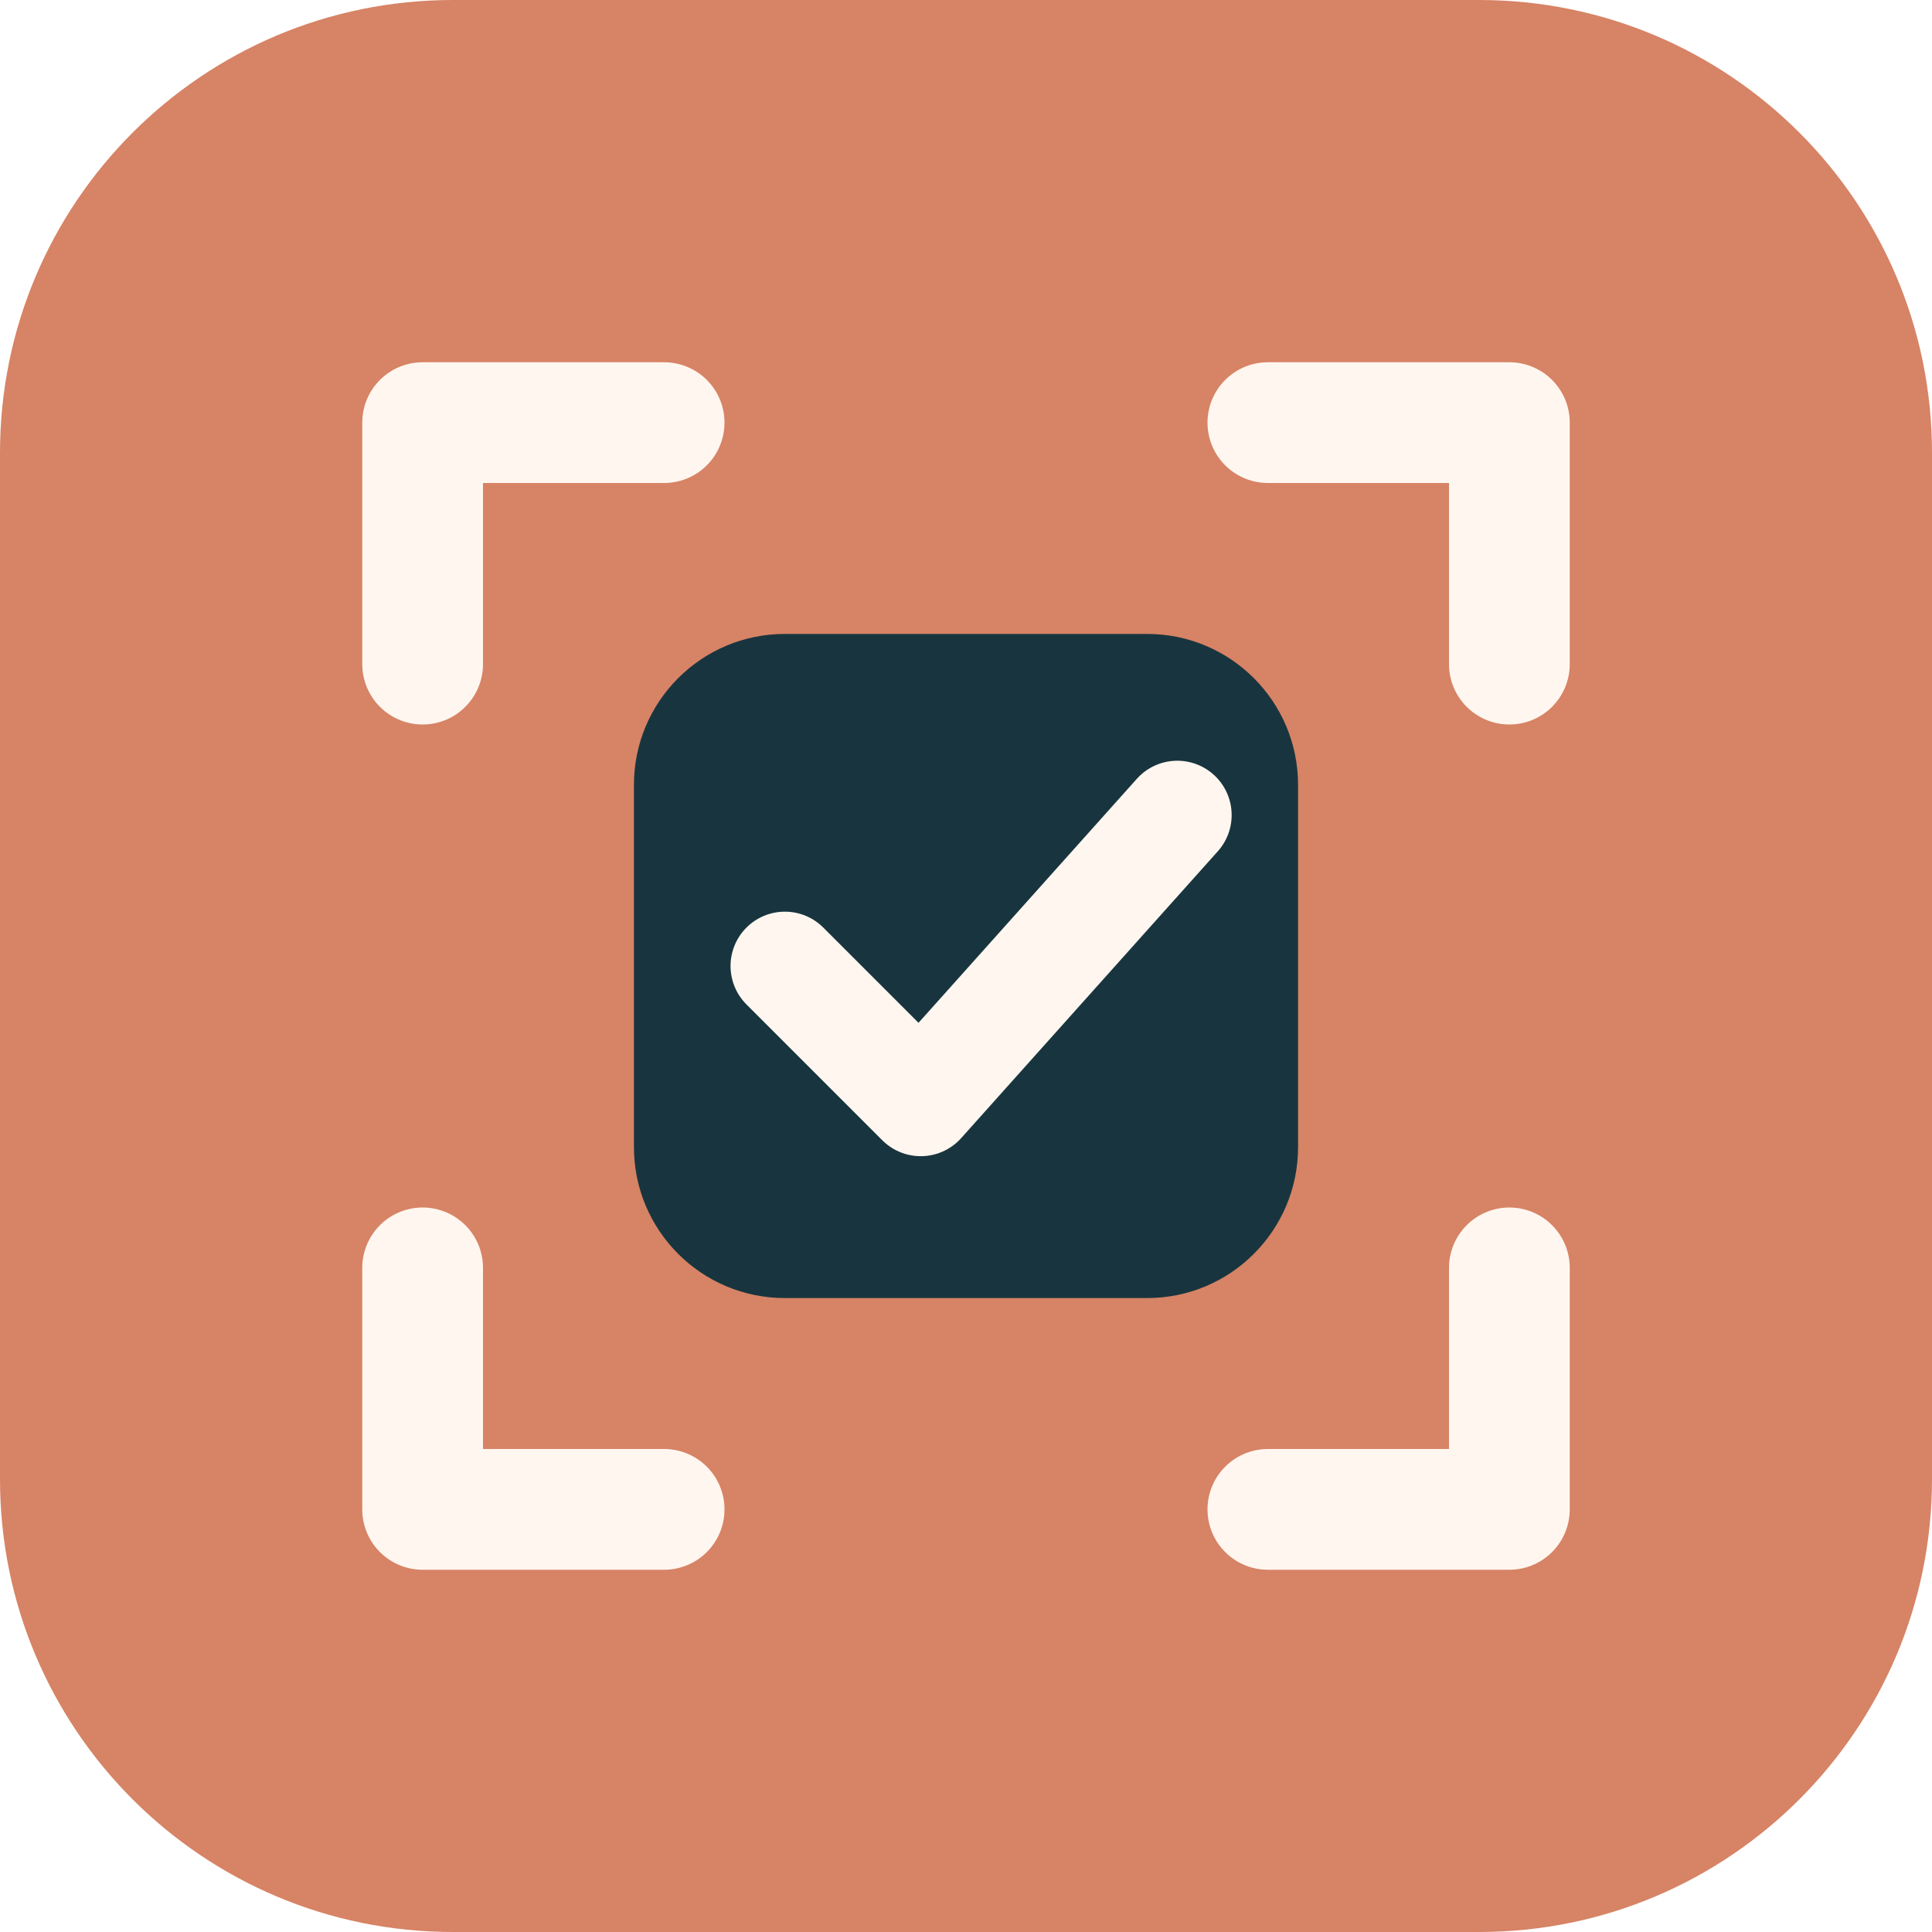
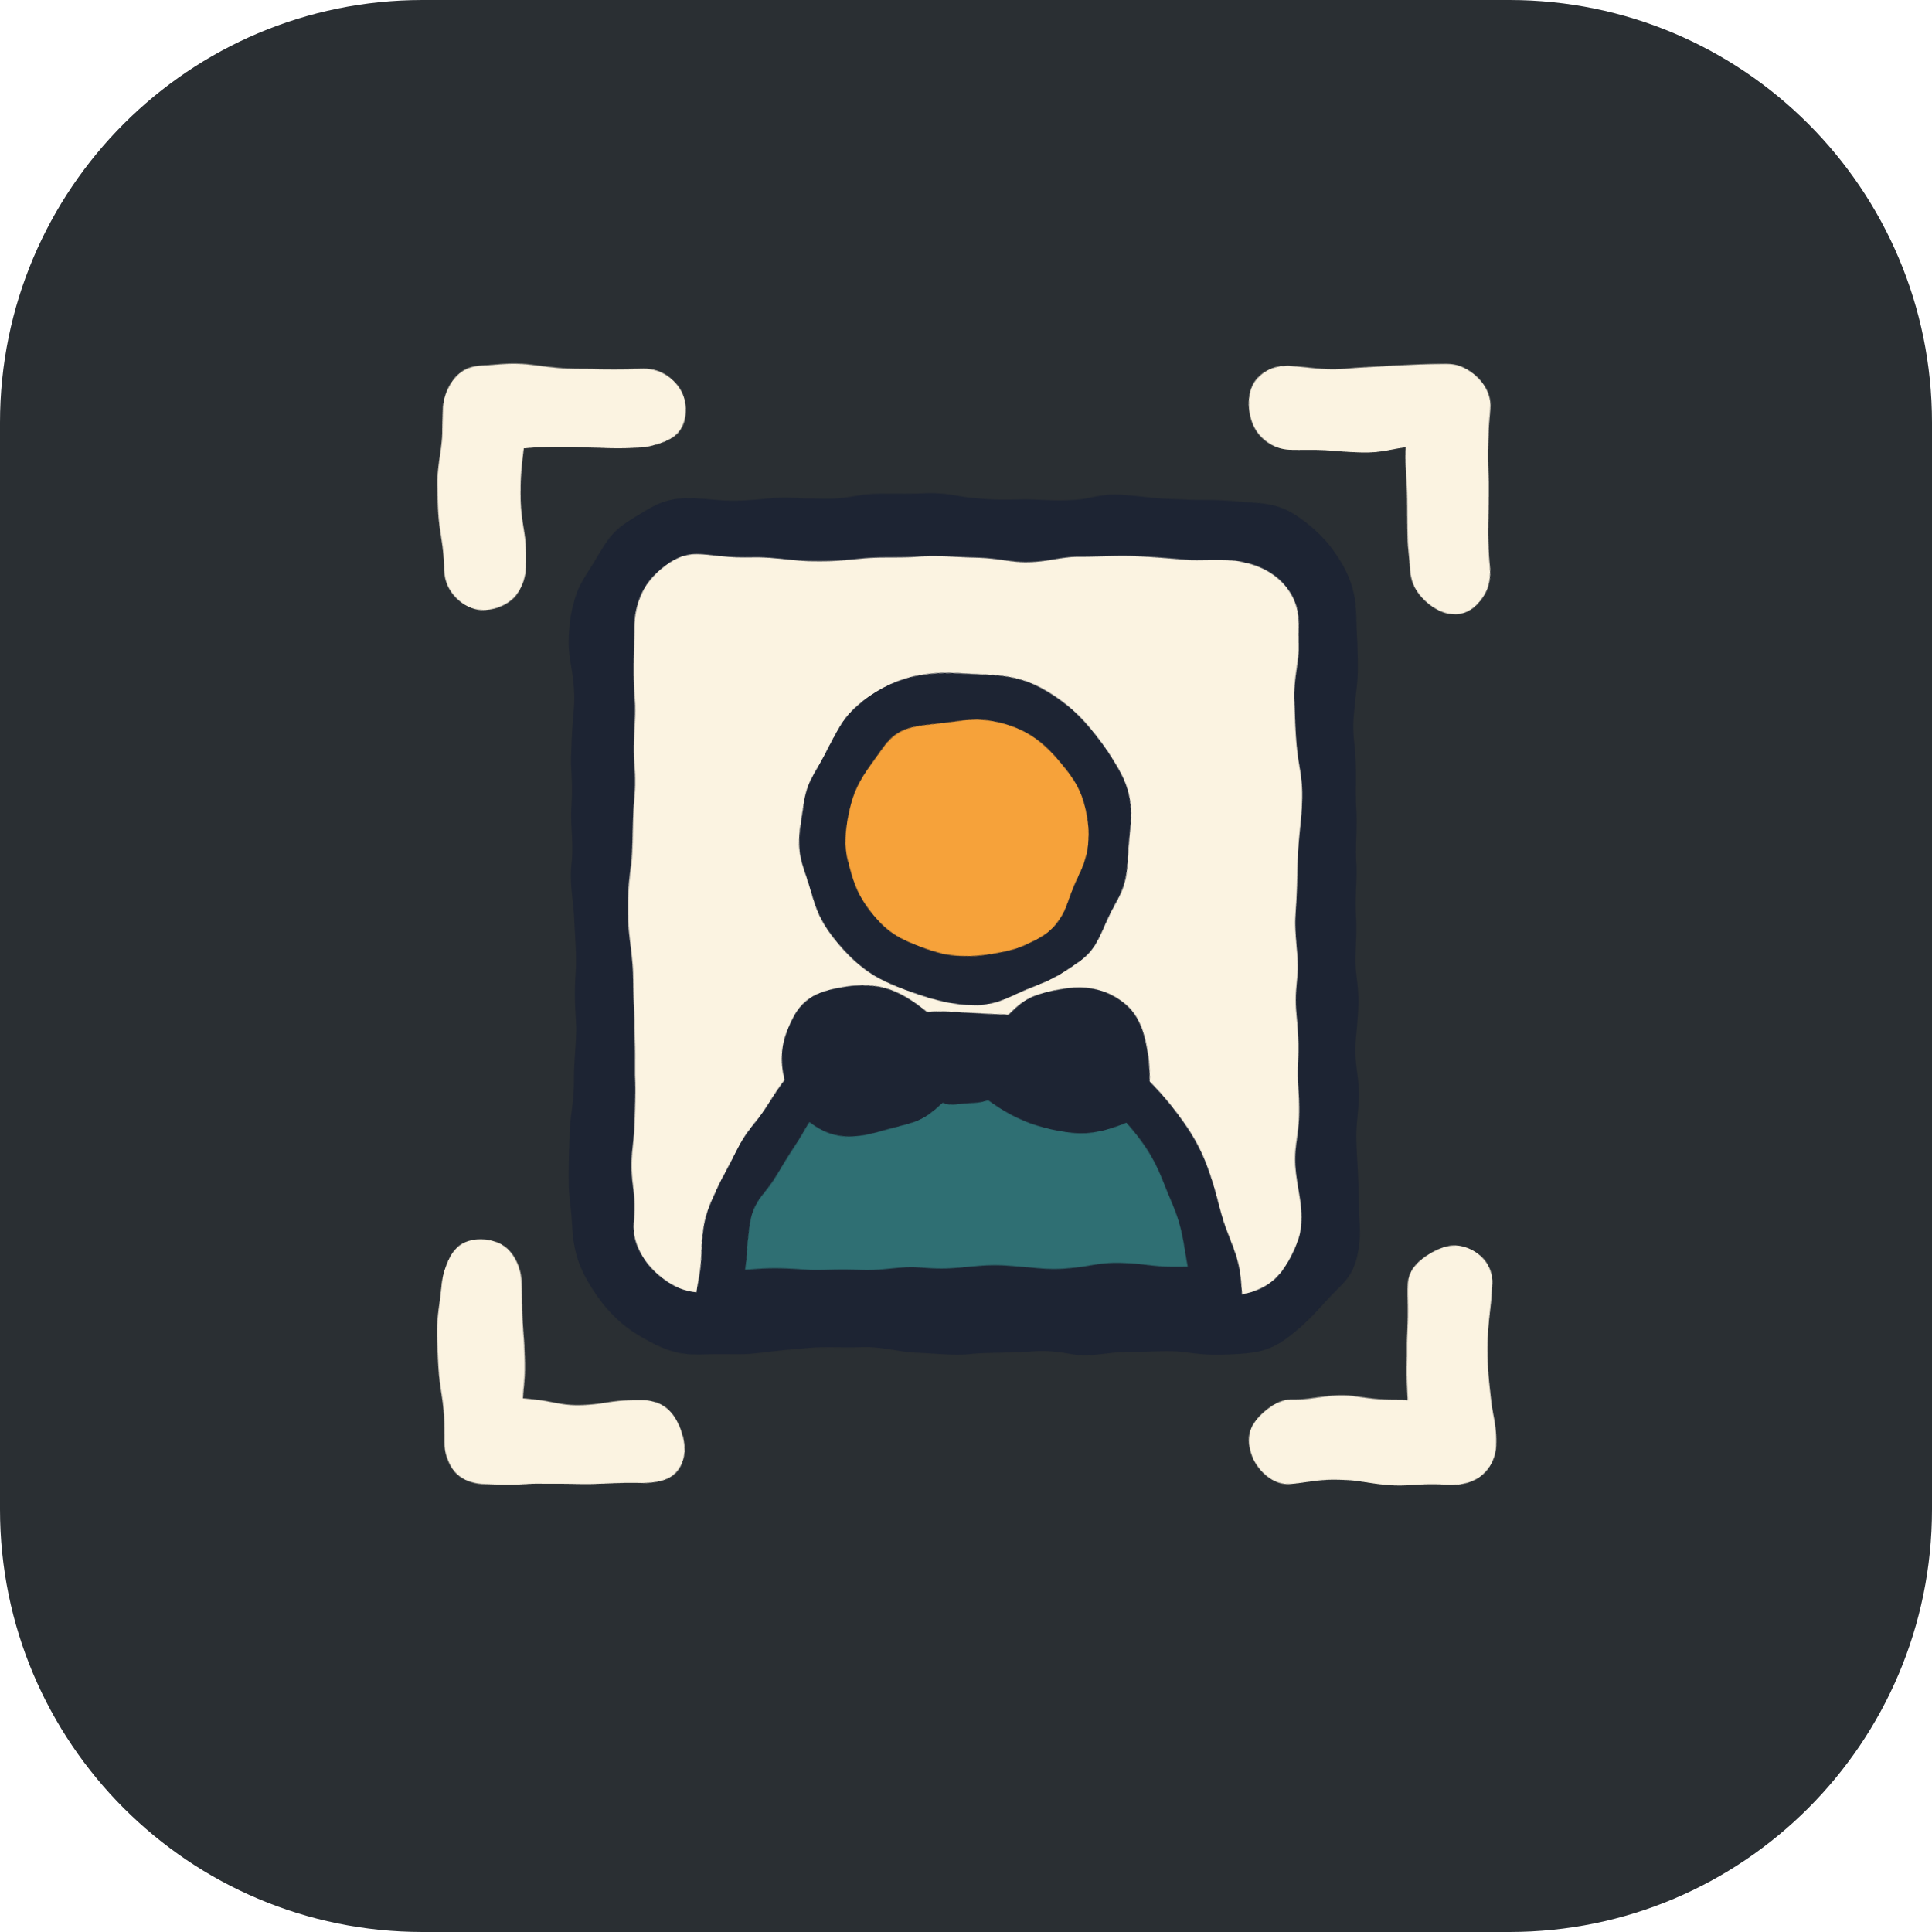
- <svg xmlns="http://www.w3.org/2000/svg" viewBox="0 0 64 64">
-   <rect width="64" height="64" rx="15" fill="#d78365" />
-   <path d="M14 22v-8h8M42 14h8v8M50 42v8h-8M22 50h-8v-8" fill="none" stroke="#fff6ef" stroke-width="4" stroke-linecap="round" stroke-linejoin="round" />
-   <rect x="21" y="21" width="22" height="22" rx="5" fill="#18353f" />
-   <path d="m26 32 4.5 4.5L39 27" fill="none" stroke="#fff6ef" stroke-width="3.6" stroke-linecap="round" stroke-linejoin="round" />
+ <svg xmlns="http://www.w3.org/2000/svg" viewBox="0 0 512 512">
+   <defs>
+     <filter id="w" x="-5%" y="-5%" width="110%" height="110%">
+       <feTurbulence type="fractalNoise" baseFrequency=".035" numOctaves="2" seed="3" />
+       <feDisplacementMap in="SourceGraphic" scale="5" />
+     </filter>
+     <filter id="g">
+       <feTurbulence type="fractalNoise" baseFrequency=".9" numOctaves="2" seed="7" result="n" />
+       <feColorMatrix in="n" type="matrix" values="0 0 0 0 0  0 0 0 0 0  0 0 0 0 0  0 0 0 .07 0" />
+       <feComposite in2="SourceGraphic" operator="in" />
+     </filter>
+   </defs>
+   <rect width="512" height="512" rx="112" fill="#2a2f33" />
+   <g transform="translate(0.0 0.0) scale(1.0)">
+     <g filter="url(#w)" stroke="#1d2433" stroke-width="16" stroke-linejoin="round" stroke-linecap="round">
+       <path d="M128 150 L128 108 L170 108 M342 108 L384 108 L384 150 M384 340 L384 382 L342 382 M170 382 L128 382 L128 340" fill="none" stroke="#fbf3e1" stroke-width="22" />
+       <rect x="160" y="140" width="192" height="210" rx="26" fill="#fbf3e1" />
+       <circle cx="256" cy="222" r="38" fill="#f6a23a" stroke-width="12" />
+       <path d="M190 342 C196 292 224 274 256 274 C288 274 316 292 322 342 Z" fill="#2f6f73" stroke-width="12" />
+       <g transform="translate(256 282) scale(0.85)" stroke-width="5.882">
+         <path d="M-6 -6 C-22 -26 -52 -30 -54 -2 C-56 24 -26 24 -6 7 Z M6 -6 C24 -24 52 -28 55 -1 C56 26 24 22 6 7 Z" fill="#1d2433" />
+         <rect x="-10" y="-11" width="20" height="21" rx="7" fill="#1d2433" />
+       </g>
+     </g>
+   </g>
</svg>
